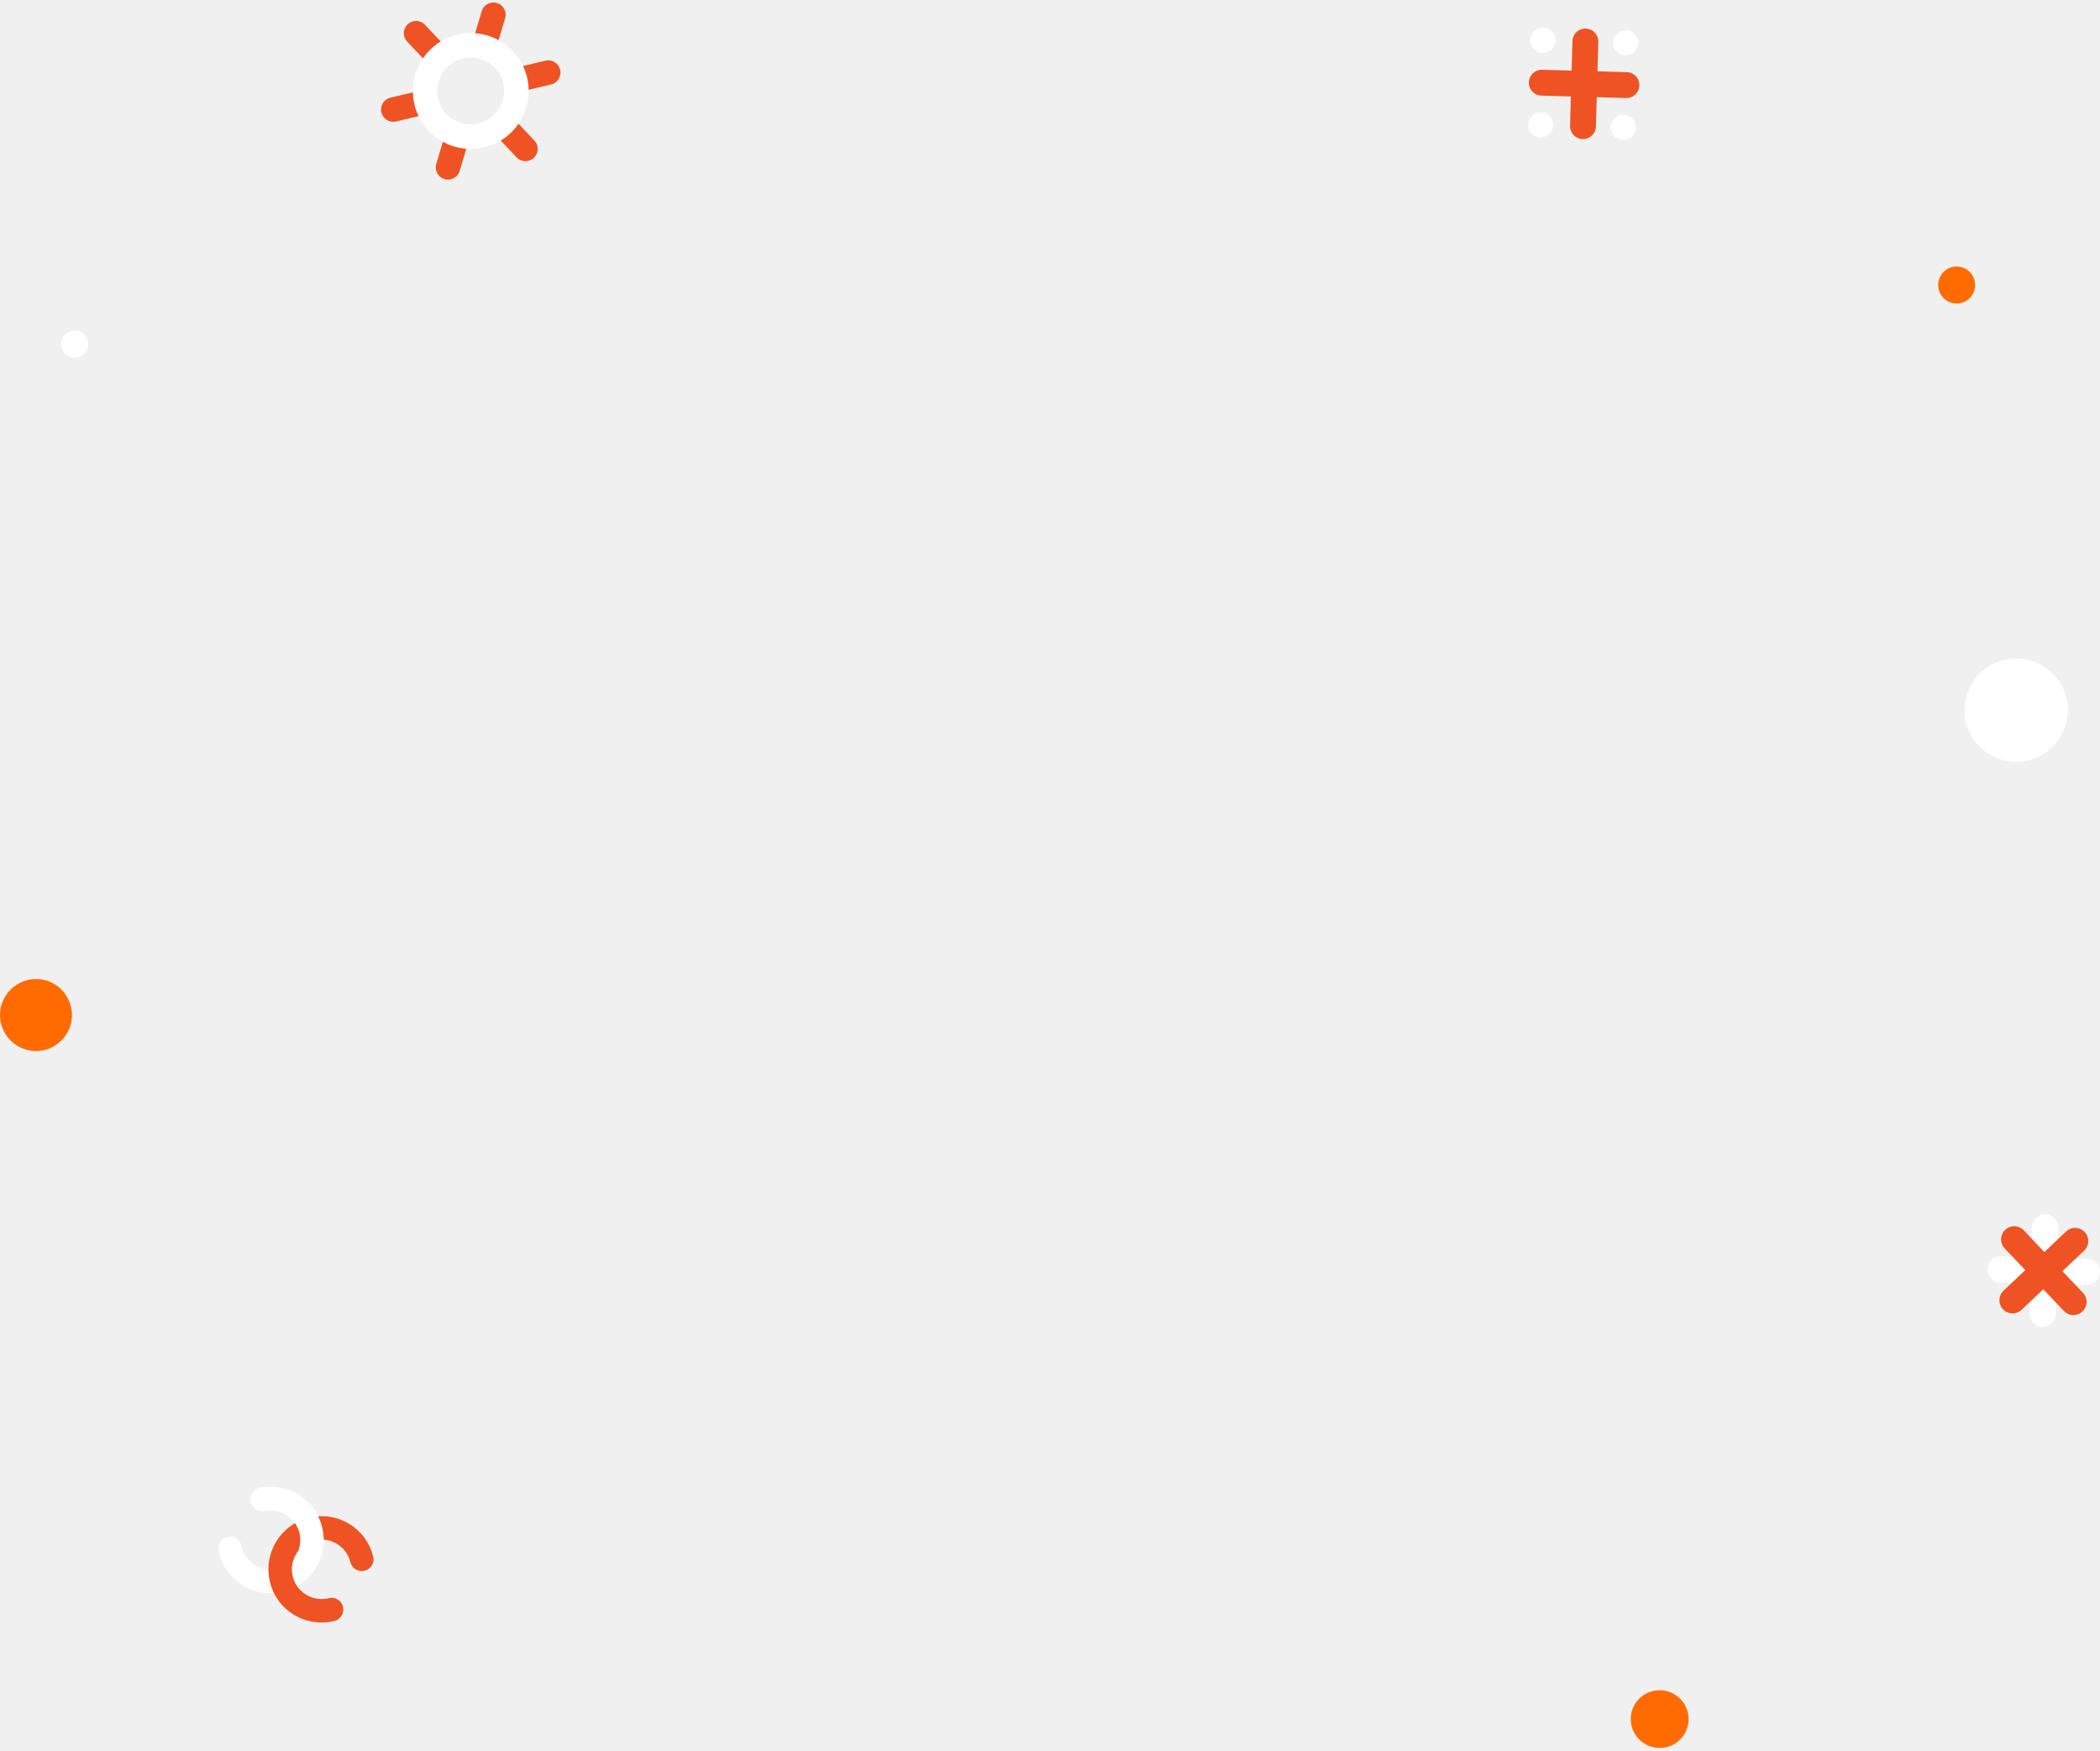
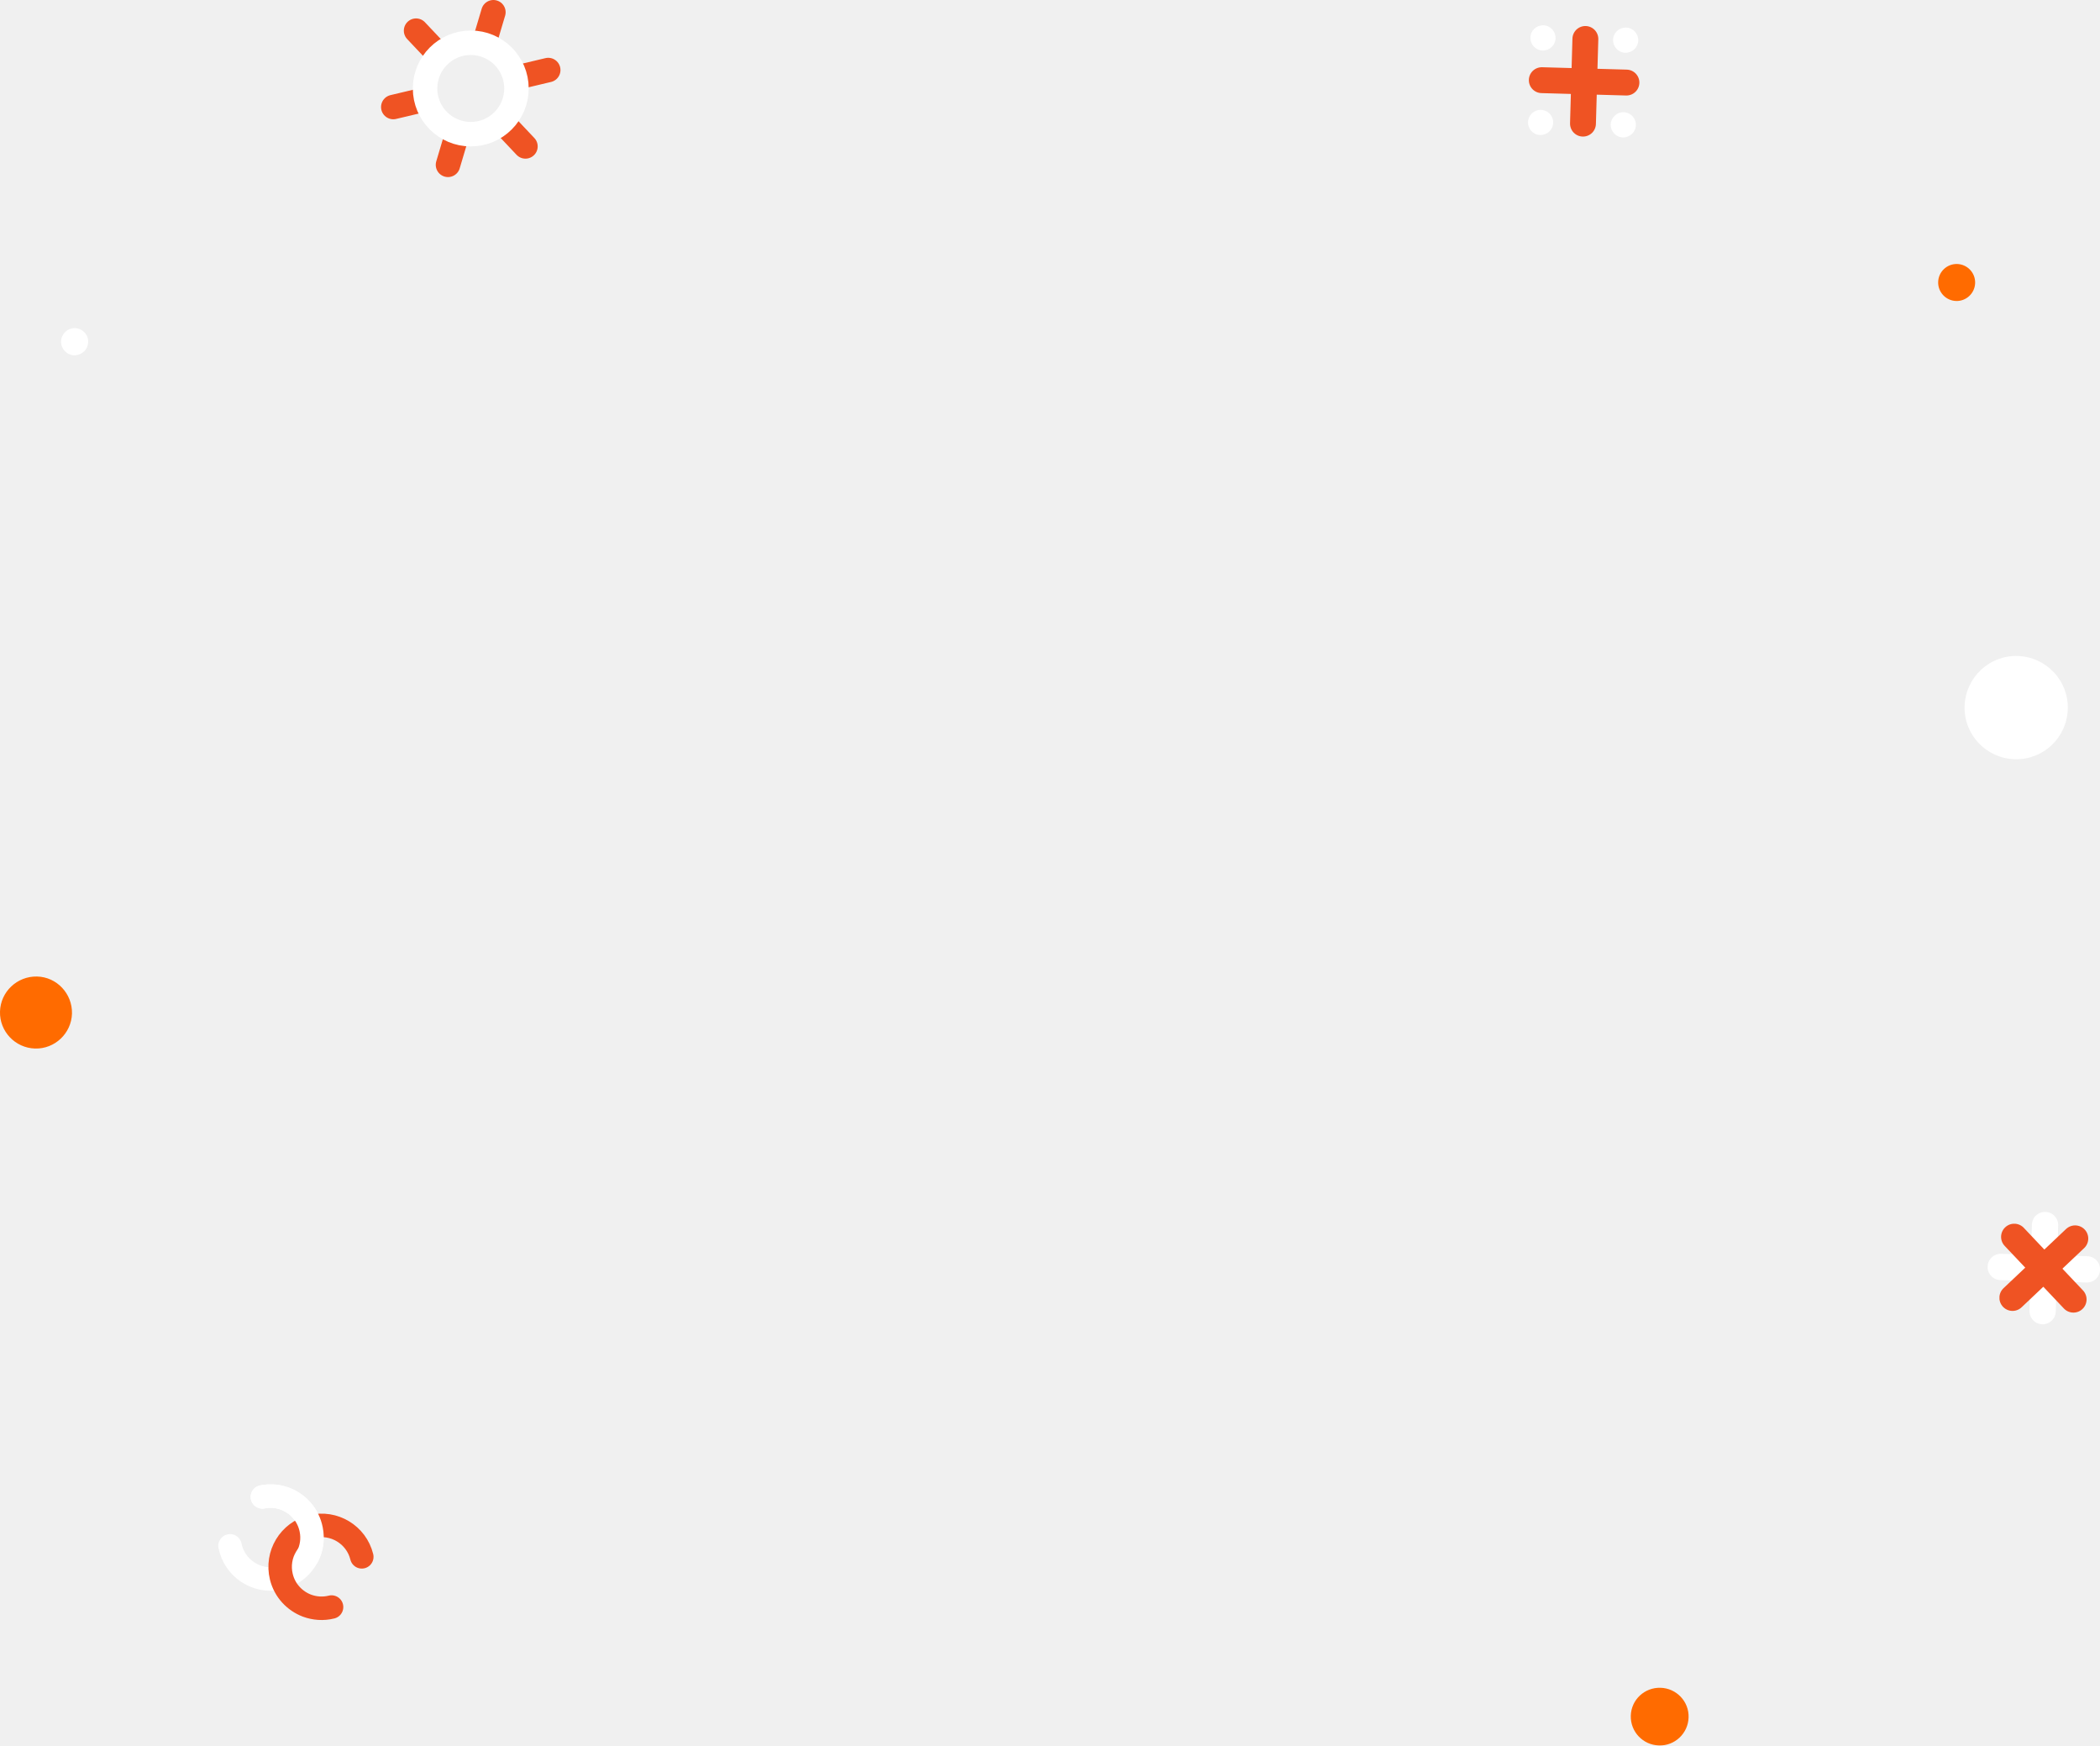
- <svg xmlns="http://www.w3.org/2000/svg" xmlns:xlink="http://www.w3.org/1999/xlink" version="1.1" id="Layer_1" x="0" y="0" width="600" height="500" viewBox="0 0 149.35 124.1" class="stars">
+ <svg xmlns="http://www.w3.org/2000/svg" xmlns:xlink="http://www.w3.org/1999/xlink" version="1.1" viewBox="0 0 149.35 124.1" class="stars">
  <g class="star2">
    <path fill="none" stroke="#FFFFFF" stroke-width="1.67" stroke-linecap="round" stroke-miterlimit="10" d="M18.66 106.43c0.61-0.12 1.21-0.05 1.74 0.18 0.86 0.37 1.53 1.14 1.73 2.13 0.32 1.59-0.71 3.15-2.3 3.47 -1.59 0.32-3.15-0.71-3.47-2.3" />
    <path fill="none" stroke="#EF5323" stroke-width="1.67" stroke-linecap="round" stroke-miterlimit="10" d="M23.58 114.26c-0.6 0.15-1.21 0.1-1.75-0.1 -0.87-0.33-1.58-1.07-1.82-2.05 -0.39-1.58 0.57-3.18 2.15-3.57s3.18 0.57 3.57 2.15" />
    <path fill="none" stroke="#FFFFFF" stroke-width="1.67" stroke-linecap="round" stroke-miterlimit="10" d="M18.66 106.43c0.61-0.12 1.21-0.05 1.74 0.18 0.86 0.37 1.53 1.14 1.73 2.13 0.14 0.68 0.03 1.35-0.26 1.92" />
  </g>
  <g class="star1">
    <line fill="none" stroke="#EF5323" stroke-width="1.74" stroke-linecap="round" stroke-miterlimit="10" x1="35.83" y1="8.78" x2="37.37" y2="10.41" />
    <line fill="none" stroke="#EF5323" stroke-width="1.74" stroke-linecap="round" stroke-miterlimit="10" x1="29.59" y1="2.18" x2="31.13" y2="3.81" />
    <line fill="none" stroke="#EF5323" stroke-width="1.74" stroke-linecap="round" stroke-miterlimit="10" x1="36.8" y1="5.5" x2="38.99" y2="4.98" />
    <line fill="none" stroke="#EF5323" stroke-width="1.74" stroke-linecap="round" stroke-miterlimit="10" x1="27.97" y1="7.61" x2="30.16" y2="7.09" />
    <line fill="none" stroke="#EF5323" stroke-width="1.74" stroke-linecap="round" stroke-miterlimit="10" x1="34.45" y1="3.02" x2="35.09" y2="0.87" />
    <line fill="none" stroke="#EF5323" stroke-width="1.74" stroke-linecap="round" stroke-miterlimit="10" x1="31.86" y1="11.72" x2="32.5" y2="9.57" />
    <circle fill="none" stroke="#FFFFFF" stroke-width="1.74" stroke-linecap="round" stroke-miterlimit="10" cx="33.48" cy="6.29" r="3.25" />
  </g>
  <g class="star3">
    <defs>
      <rect id="SVGID_7_" x="141.36" y="86.17" width="7.99" height="7.99" />
    </defs>
    <clipPath id="SVGID_8_">
      <use xlink:href="#SVGID_7_" overflow="visible" />
    </clipPath>
    <line clip-path="url(#SVGID_8_)" fill="none" stroke="#FFFFFF" stroke-width="1.87" stroke-linecap="round" stroke-miterlimit="10" x1="145.44" y1="87.1" x2="145.27" y2="93.22" />
    <line clip-path="url(#SVGID_8_)" fill="none" stroke="#FFFFFF" stroke-width="1.87" stroke-linecap="round" stroke-miterlimit="10" x1="148.42" y1="90.25" x2="142.29" y2="90.08" />
    <defs>
      <rect id="SVGID_9_" x="142.2" y="87.01" width="6.32" height="6.32" />
    </defs>
    <clipPath id="SVGID_10_">
      <use xlink:href="#SVGID_9_" overflow="visible" />
    </clipPath>
    <line clip-path="url(#SVGID_10_)" fill="none" stroke="#EF5323" stroke-width="1.87" stroke-linecap="round" stroke-miterlimit="10" x1="147.58" y1="88.06" x2="143.13" y2="92.27" />
    <line clip-path="url(#SVGID_10_)" fill="none" stroke="#EF5323" stroke-width="1.87" stroke-linecap="round" stroke-miterlimit="10" x1="147.46" y1="92.39" x2="143.25" y2="87.94" />
  </g>
  <g class="star4">
    <defs>
      <rect id="SVGID_11_" x="111.66" y="1.85" width="2.01" height="7.86" />
    </defs>
    <clipPath id="SVGID_12_">
      <use xlink:href="#SVGID_11_" overflow="visible" />
    </clipPath>
    <line clip-path="url(#SVGID_12_)" fill="none" stroke="#EF5323" stroke-width="1.84" stroke-linecap="round" stroke-miterlimit="10" x1="112.75" y1="2.77" x2="112.58" y2="8.79" />
    <defs>
      <rect id="SVGID_13_" x="108.73" y="4.78" width="7.86" height="2.01" />
    </defs>
    <clipPath id="SVGID_14_">
      <use xlink:href="#SVGID_13_" overflow="visible" />
    </clipPath>
    <line clip-path="url(#SVGID_14_)" fill="none" stroke="#EF5323" stroke-width="1.84" stroke-linecap="round" stroke-miterlimit="10" x1="115.67" y1="5.87" x2="109.65" y2="5.7" />
    <path fill="#FFFFFF" d="M110.63 2.72c-0.01 0.49-0.42 0.88-0.92 0.87 -0.49-0.01-0.88-0.42-0.87-0.92s0.43-0.88 0.92-0.87C110.25 1.81 110.64 2.22 110.63 2.72" />
    <path fill="#FFFFFF" d="M116.51 2.88c-0.01 0.49-0.42 0.88-0.92 0.87 -0.49-0.01-0.88-0.42-0.87-0.92s0.43-0.88 0.92-0.87C116.13 1.97 116.52 2.38 116.51 2.88" />
    <path fill="#FFFFFF" d="M110.46 8.73c-0.01 0.49-0.42 0.88-0.92 0.87 -0.49-0.01-0.88-0.42-0.87-0.92 0.02-0.49 0.43-0.88 0.92-0.87C110.09 7.83 110.48 8.24 110.46 8.73" />
    <path fill="#FFFFFF" d="M116.34 8.9c-0.01 0.49-0.42 0.88-0.92 0.87 -0.49-0.01-0.88-0.42-0.87-0.92 0.02-0.49 0.43-0.88 0.92-0.87C115.96 7.99 116.36 8.4 116.34 8.9" />
  </g>
  <path class="star5" fill="#FFFFFF" d="M147.06 50.41c-0.06 2.03-1.74 3.63-3.77 3.57 -2.03-0.06-3.63-1.74-3.57-3.77 0.06-2.03 1.75-3.63 3.77-3.57C145.52 46.7 147.12 48.39 147.06 50.41" />
  <path class="star6" fill="#FF6B00" d="M120.09 122.11c-0.03 1.13-0.98 2.03-2.11 1.99 -1.13-0.03-2.03-0.97-2-2.11s0.98-2.02 2.11-1.99C119.23 120.03 120.13 120.98 120.09 122.11" />
  <path class="star7" fill="#FF6B00" d="M140.47 20.12c-0.02 0.73-0.63 1.3-1.35 1.28 -0.73-0.02-1.3-0.63-1.28-1.35 0.02-0.73 0.63-1.3 1.35-1.28C139.91 18.79 140.49 19.39 140.47 20.12" />
  <path class="star8" fill="#FFFFFF" d="M6.27 24.32c-0.01 0.53-0.46 0.95-0.99 0.94 -0.53-0.01-0.95-0.46-0.94-0.99 0.02-0.53 0.46-0.95 0.99-0.94C5.87 23.35 6.29 23.79 6.27 24.32" />
  <path class="star9" fill="#FF6B00" d="M5.12 72.06c-0.04 1.41-1.22 2.53-2.63 2.49 -1.41-0.04-2.53-1.22-2.49-2.63 0.04-1.41 1.22-2.52 2.63-2.49S5.15 70.65 5.12 72.06" />
</svg>
